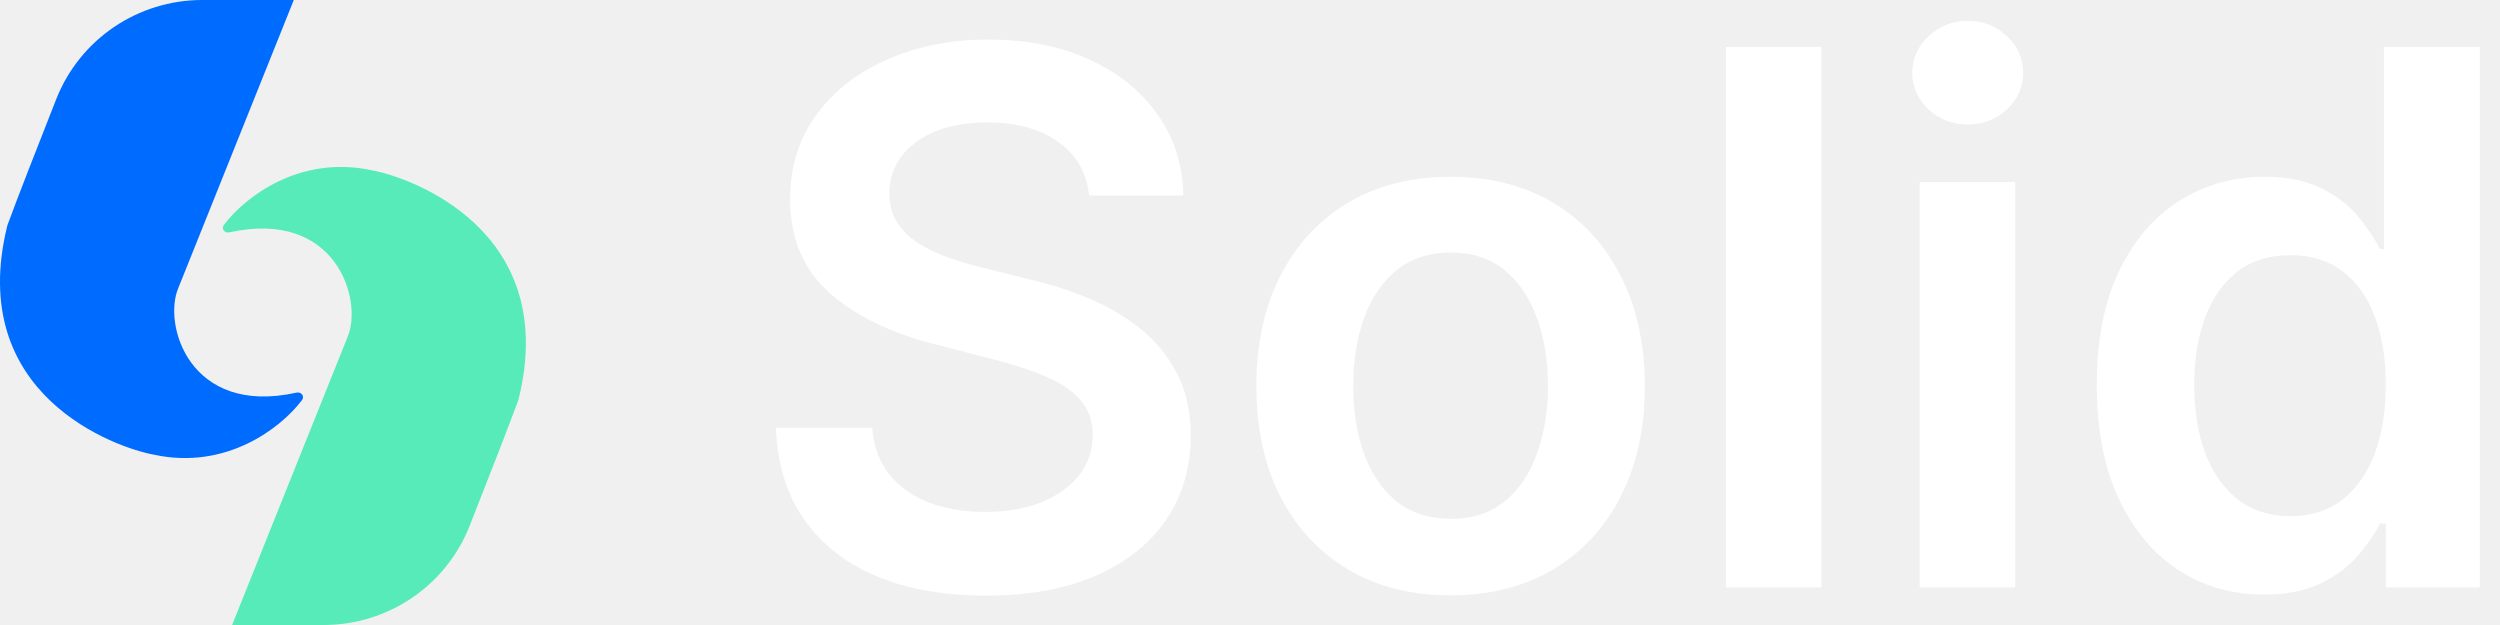
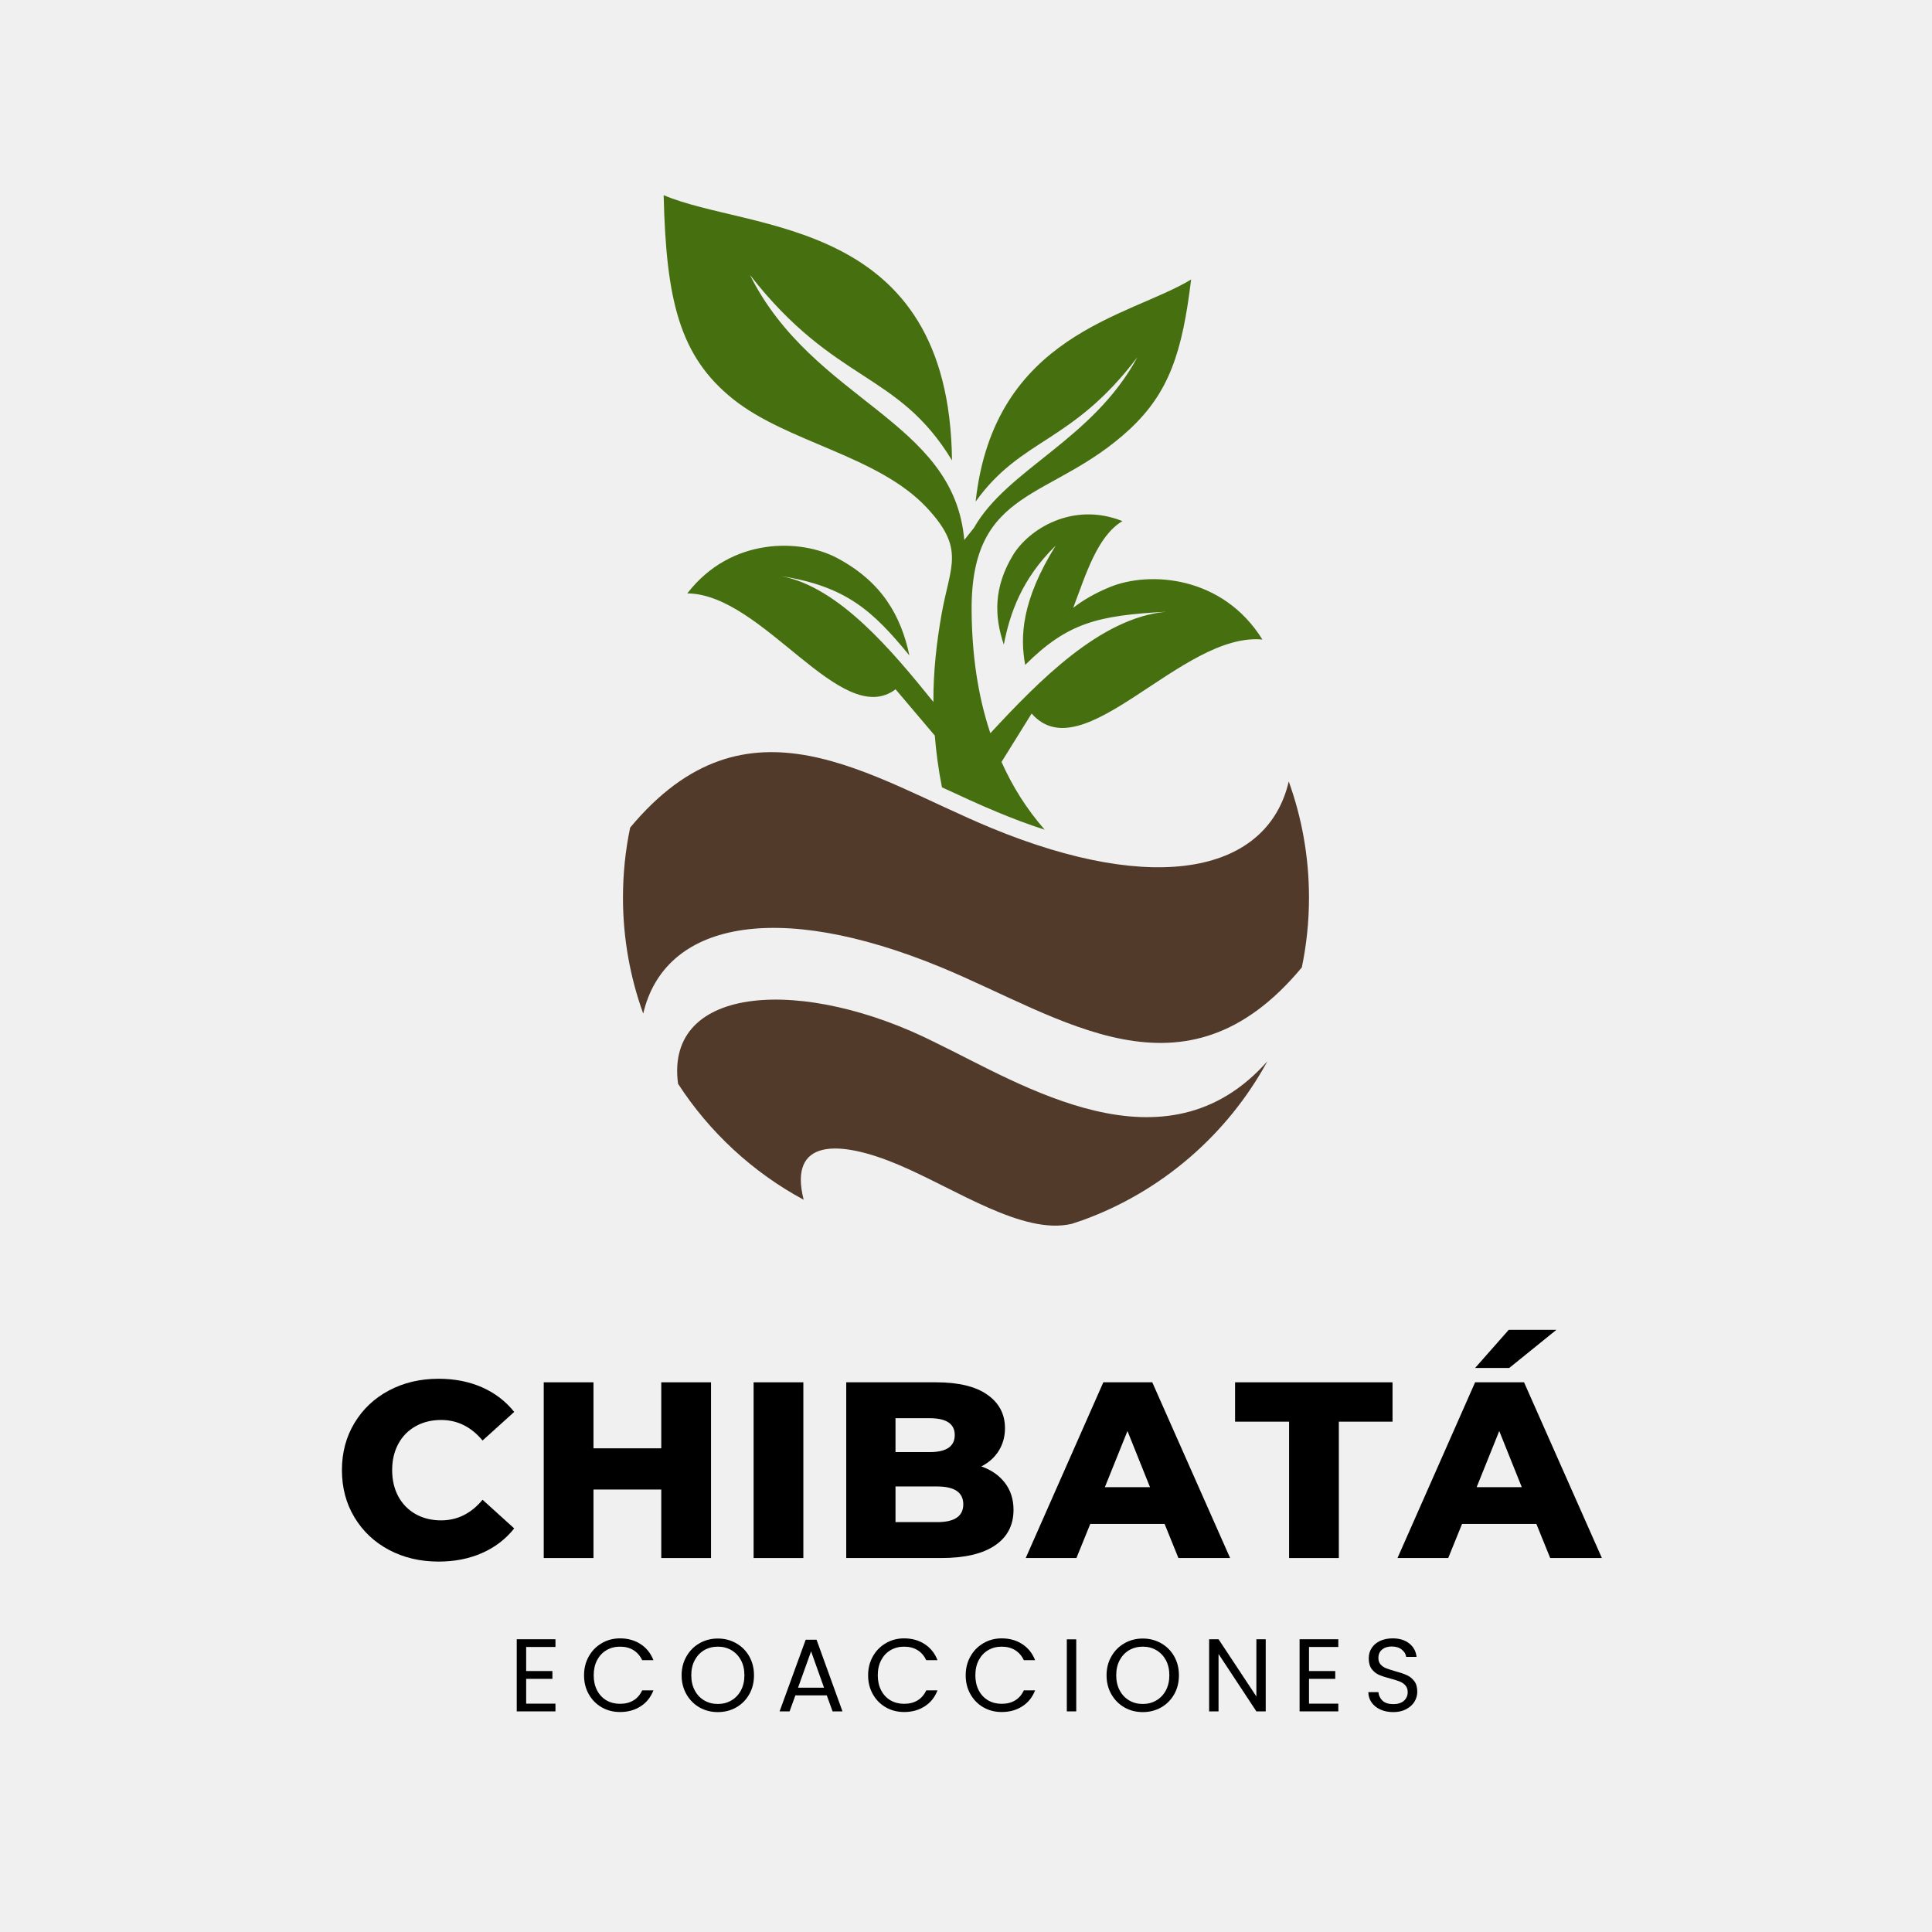
- <svg xmlns="http://www.w3.org/2000/svg" width="120" height="30" viewBox="0 0 120 30" fill="none">
-   <path d="M52.278 9.386C52.16 8.279 51.661 7.418 50.783 6.802C49.913 6.185 48.782 5.877 47.388 5.877C46.409 5.877 45.569 6.025 44.868 6.32C44.167 6.616 43.63 7.017 43.259 7.524C42.887 8.03 42.697 8.609 42.689 9.259C42.689 9.799 42.811 10.268 43.056 10.665C43.309 11.062 43.651 11.4 44.082 11.678C44.513 11.949 44.99 12.177 45.514 12.362C46.037 12.548 46.565 12.704 47.097 12.831L49.529 13.439C50.509 13.667 51.45 13.975 52.354 14.364C53.266 14.752 54.081 15.242 54.799 15.833C55.525 16.424 56.099 17.138 56.521 17.974C56.944 18.81 57.155 19.79 57.155 20.913C57.155 22.433 56.766 23.771 55.989 24.928C55.212 26.077 54.089 26.976 52.62 27.626C51.159 28.268 49.39 28.589 47.312 28.589C45.294 28.589 43.542 28.276 42.055 27.652C40.578 27.027 39.421 26.115 38.585 24.916C37.757 23.716 37.309 22.255 37.242 20.533H41.865C41.933 21.436 42.212 22.188 42.702 22.787C43.191 23.387 43.829 23.835 44.614 24.13C45.408 24.426 46.295 24.573 47.274 24.573C48.296 24.573 49.191 24.422 49.96 24.117C50.737 23.805 51.345 23.374 51.784 22.826C52.223 22.268 52.447 21.618 52.455 20.875C52.447 20.199 52.248 19.642 51.86 19.203C51.471 18.755 50.927 18.384 50.226 18.088C49.533 17.784 48.723 17.514 47.794 17.277L44.842 16.517C42.706 15.968 41.017 15.136 39.775 14.022C38.542 12.899 37.926 11.408 37.926 9.55C37.926 8.022 38.34 6.683 39.167 5.535C40.003 4.386 41.139 3.495 42.575 2.862C44.01 2.22 45.636 1.899 47.452 1.899C49.293 1.899 50.906 2.22 52.291 2.862C53.684 3.495 54.778 4.378 55.571 5.509C56.365 6.633 56.775 7.925 56.8 9.386H52.278Z" fill="white" />
-   <path d="M69.629 28.576C67.728 28.576 66.082 28.158 64.688 27.322C63.295 26.486 62.214 25.317 61.446 23.814C60.686 22.31 60.306 20.554 60.306 18.544C60.306 16.534 60.686 14.773 61.446 13.262C62.214 11.75 63.295 10.576 64.688 9.74C66.082 8.904 67.728 8.486 69.629 8.486C71.529 8.486 73.175 8.904 74.569 9.74C75.962 10.576 77.039 11.75 77.799 13.262C78.567 14.773 78.952 16.534 78.952 18.544C78.952 20.554 78.567 22.31 77.799 23.814C77.039 25.317 75.962 26.486 74.569 27.322C73.175 28.158 71.529 28.576 69.629 28.576ZM69.654 24.903C70.684 24.903 71.546 24.62 72.238 24.054C72.93 23.48 73.446 22.711 73.783 21.749C74.13 20.786 74.303 19.714 74.303 18.531C74.303 17.341 74.13 16.264 73.783 15.301C73.446 14.33 72.93 13.557 72.238 12.983C71.546 12.409 70.684 12.122 69.654 12.122C68.598 12.122 67.72 12.409 67.019 12.983C66.327 13.557 65.807 14.33 65.461 15.301C65.123 16.264 64.954 17.341 64.954 18.531C64.954 19.714 65.123 20.786 65.461 21.749C65.807 22.711 66.327 23.48 67.019 24.054C67.72 24.62 68.598 24.903 69.654 24.903Z" fill="white" />
-   <path d="M87.429 2.254V28.196H82.844V2.254H87.429Z" fill="white" />
-   <path d="M92.144 28.196V8.74H96.73V28.196H92.144ZM94.45 5.978C93.724 5.978 93.099 5.737 92.575 5.256C92.052 4.766 91.79 4.179 91.79 3.495C91.79 2.803 92.052 2.216 92.575 1.735C93.099 1.245 93.724 1 94.45 1C95.184 1 95.809 1.245 96.325 1.735C96.848 2.216 97.11 2.803 97.11 3.495C97.11 4.179 96.848 4.766 96.325 5.256C95.809 5.737 95.184 5.978 94.45 5.978Z" fill="white" />
-   <path d="M108.666 28.538C107.137 28.538 105.769 28.146 104.561 27.36C103.354 26.575 102.4 25.435 101.699 23.94C100.998 22.445 100.647 20.63 100.647 18.493C100.647 16.331 101.002 14.507 101.711 13.021C102.429 11.526 103.396 10.399 104.612 9.639C105.828 8.871 107.183 8.486 108.678 8.486C109.818 8.486 110.756 8.681 111.49 9.069C112.225 9.449 112.808 9.909 113.238 10.45C113.669 10.982 114.003 11.484 114.239 11.957H114.429V2.254H119.027V28.196H114.518V25.131H114.239C114.003 25.604 113.661 26.106 113.213 26.638C112.765 27.162 112.174 27.609 111.44 27.981C110.705 28.352 109.78 28.538 108.666 28.538ZM109.945 24.776C110.916 24.776 111.744 24.514 112.428 23.991C113.112 23.459 113.631 22.72 113.986 21.774C114.34 20.828 114.518 19.726 114.518 18.468C114.518 17.21 114.34 16.116 113.986 15.187C113.639 14.258 113.124 13.536 112.44 13.021C111.765 12.506 110.933 12.248 109.945 12.248C108.923 12.248 108.07 12.514 107.386 13.046C106.702 13.579 106.187 14.313 105.841 15.251C105.494 16.188 105.321 17.26 105.321 18.468C105.321 19.684 105.494 20.769 105.841 21.723C106.195 22.669 106.715 23.417 107.399 23.965C108.091 24.506 108.94 24.776 109.945 24.776Z" fill="white" />
-   <path d="M14.102 0H9.707C6.616 0 3.835 1.881 2.701 4.755C1.758 7.145 0.8 9.599 0.355 10.815C-1.673 18.959 5.567 21.499 7.391 21.825C10.832 22.572 13.475 20.565 14.498 19.201C14.634 19.019 14.459 18.797 14.236 18.846C9.092 19.986 7.801 15.571 8.564 13.812L14.102 0Z" fill="#006BFF" />
-   <path d="M11.14 30L15.535 30C18.626 30 21.407 28.119 22.541 25.245C23.484 22.855 24.442 20.401 24.887 19.185C26.915 11.041 19.675 8.501 17.851 8.175C14.41 7.428 11.767 9.435 10.745 10.799C10.608 10.981 10.783 11.203 11.005 11.154C16.15 10.014 17.441 14.429 16.678 16.188L11.14 30Z" fill="#57EBB9" />
+ <svg xmlns="http://www.w3.org/2000/svg" width="500" zoomAndPan="magnify" viewBox="0 0 375 375" height="500" preserveAspectRatio="xMidYMid meet" version="1.0">
+   <defs>
+     <g />
+     <clipPath id="2f6fd46aba">
+       <path d="M 128 37.773 L 246 37.773 L 246 162 L 128 162 Z M 128 37.773 " clip-rule="nonzero" />
+     </clipPath>
+     <clipPath id="612d0c7017">
+       <path d="M 120.918 145 L 254.418 145 L 254.418 203 L 120.918 203 Z M 120.918 145 " clip-rule="nonzero" />
+     </clipPath>
+   </defs>
+   <g clip-path="url(#2f6fd46aba)">
+     <path fill="#467010" d="M 184.781 89.359 C 184.266 41.953 145.527 45.035 128.816 37.879 C 129.289 58.258 131.898 69.164 142.293 77.465 C 152.793 85.871 170.348 88.406 179.82 98.469 C 187.418 106.551 184.449 109.707 182.758 119.215 C 181.801 124.648 181.145 130.234 181.176 136.254 C 173.211 126.375 162.887 113.965 151.688 111.836 C 164.285 113.82 169.465 118.629 176.516 127.227 C 174.898 119.625 171.266 112.98 162.484 108.312 C 155.547 104.602 141.957 104.09 133.398 115.18 C 148.086 115.254 163.254 141.73 173.832 133.797 L 181.398 142.723 L 181.438 142.723 C 181.695 145.918 182.133 149.297 182.832 152.82 C 186.504 154.512 190.102 156.199 193.59 157.633 C 196.492 158.844 199.574 160.02 202.77 161.043 C 199.246 157.008 196.492 152.598 194.395 147.898 L 200.238 138.496 C 210.227 149.918 229.355 122.633 245.035 124.137 C 237.324 111.723 223.113 110.809 215.477 113.93 C 212.684 115.066 210.301 116.426 208.312 117.973 C 210.738 111.578 212.977 104.055 217.863 101.148 C 208.203 97.293 199.688 102.727 196.637 107.719 C 192.816 114.035 193 119.652 194.836 125.125 C 196.012 119.105 198.285 112.383 204.898 105.918 C 198.215 116.68 197.996 123.66 198.988 129.055 C 207.25 120.867 213.016 119.469 226.379 118.738 C 213.602 119.875 201.629 132.18 192.227 142.312 C 189.73 134.859 188.664 126.855 188.59 118.664 C 188.367 94.242 204.16 97.363 219.293 83.297 C 226.969 76.133 229.5 68.273 231.195 54.25 C 219.258 61.52 192.93 64.824 189.367 97.359 C 198.363 84.84 207.984 86.195 220.762 69.34 C 212.062 85.426 195.535 91.012 189.035 102.465 L 187.164 104.816 C 185.145 81.426 157.898 78.008 145.559 53.363 C 162.121 74.602 174.203 71.953 184.781 89.359 Z M 184.781 89.359 " fill-opacity="1" fill-rule="evenodd" />
+   </g>
+   <g clip-path="url(#612d0c7017)">
+     <path fill="#513a2a" d="M 182.648 187.742 C 206.262 197.512 229.879 215.211 252.68 187.781 C 253.594 183.41 254.074 178.859 254.074 174.23 C 254.074 166.297 252.68 158.695 250.145 151.684 C 246.07 169.199 224.66 174.047 192.34 160.68 C 168.727 150.91 145.117 133.211 122.312 160.641 C 121.395 165.012 120.918 169.566 120.918 174.23 C 120.918 182.125 122.316 189.727 124.848 196.738 C 128.926 179.223 150.332 174.414 182.648 187.742 Z M 182.648 187.742 " fill-opacity="1" fill-rule="evenodd" />
+   </g>
+   <path fill="#513a2a" d="M 246 205.992 C 226.168 228.395 198.297 210.438 181.547 202.355 C 156.211 189.574 129 190.934 131.609 210.359 C 137.703 219.762 146.113 227.547 155.992 232.871 C 152.98 221.012 162.746 221.156 174.391 226.074 C 185.59 230.812 198.594 239.809 208.066 237.535 C 208.77 237.312 209.465 237.055 210.16 236.832 C 225.508 231.262 238.25 220.207 246 205.992 Z M 246 205.992 " fill-opacity="1" fill-rule="evenodd" />
+   <g fill="#000000" fill-opacity="1">
+     <g transform="translate(64.7119, 302.4139)">
+       <g>
+         <path d="M 20.422 0.688 C 16.848 0.688 13.641 -0.066 10.797 -1.578 C 7.953 -3.086 5.719 -5.191 4.094 -7.891 C 2.469 -10.586 1.656 -13.645 1.656 -17.062 C 1.656 -20.469 2.469 -23.52 4.094 -26.219 C 5.719 -28.914 7.953 -31.02 10.797 -32.531 C 13.641 -34.039 16.848 -34.797 20.422 -34.797 C 23.535 -34.797 26.344 -34.242 28.844 -33.141 C 31.352 -32.035 33.438 -30.441 35.094 -28.359 L 28.953 -22.812 C 26.742 -25.469 24.062 -26.797 20.906 -26.797 C 19.051 -26.797 17.398 -26.391 15.953 -25.578 C 14.516 -24.773 13.395 -23.633 12.594 -22.156 C 11.801 -20.676 11.406 -18.977 11.406 -17.062 C 11.406 -15.145 11.801 -13.445 12.594 -11.969 C 13.395 -10.488 14.516 -9.344 15.953 -8.531 C 17.398 -7.719 19.051 -7.312 20.906 -7.312 C 24.062 -7.312 26.742 -8.645 28.953 -11.312 L 35.094 -5.75 C 33.438 -3.664 31.352 -2.07 28.844 -0.969 C 26.344 0.133 23.535 0.688 20.422 0.688 Z M 20.422 0.688 " />
+       </g>
+     </g>
+   </g>
+   <g fill="#000000" fill-opacity="1">
+     <g transform="translate(102.133, 302.4139)">
+       <g>
+         <path d="M 35.875 -34.109 L 35.875 0 L 26.219 0 L 26.219 -13.297 L 13.062 -13.297 L 13.062 0 L 3.406 0 L 3.406 -34.109 L 13.062 -34.109 L 13.062 -21.297 L 26.219 -21.297 L 26.219 -34.109 Z M 35.875 -34.109 " />
+       </g>
+     </g>
+   </g>
+   <g fill="#000000" fill-opacity="1">
+     <g transform="translate(142.8675, 302.4139)">
+       <g>
+         <path d="M 3.406 -34.109 L 13.062 -34.109 L 13.062 0 L 3.406 0 Z M 3.406 -34.109 " />
+       </g>
+     </g>
+   </g>
+   <g fill="#000000" fill-opacity="1">
+     <g transform="translate(160.8475, 302.4139)">
+       <g>
+         <path d="M 29.625 -17.781 C 31.57 -17.102 33.098 -16.039 34.203 -14.594 C 35.316 -13.145 35.875 -11.398 35.875 -9.359 C 35.875 -6.367 34.672 -4.062 32.266 -2.438 C 29.859 -0.812 26.379 0 21.828 0 L 3.406 0 L 3.406 -34.109 L 20.859 -34.109 C 25.211 -34.109 28.523 -33.305 30.797 -31.703 C 33.078 -30.098 34.219 -27.93 34.219 -25.203 C 34.219 -23.578 33.816 -22.117 33.016 -20.828 C 32.223 -19.547 31.094 -18.531 29.625 -17.781 Z M 12.969 -27.141 L 12.969 -20.562 L 19.594 -20.562 C 22.844 -20.562 24.469 -21.664 24.469 -23.875 C 24.469 -26.051 22.844 -27.141 19.594 -27.141 Z M 21.047 -6.969 C 24.43 -6.969 26.125 -8.117 26.125 -10.422 C 26.125 -12.734 24.43 -13.891 21.047 -13.891 L 12.969 -13.891 L 12.969 -6.969 Z M 21.047 -6.969 " />
+       </g>
+     </g>
+   </g>
+   <g fill="#000000" fill-opacity="1">
+     <g transform="translate(199.7791, 302.4139)">
+       <g>
+         <path d="M 26.266 -6.625 L 11.844 -6.625 L 9.156 0 L -0.688 0 L 14.375 -34.109 L 23.875 -34.109 L 38.984 0 L 28.953 0 Z M 23.438 -13.75 L 19.062 -24.656 L 14.672 -13.75 Z M 23.438 -13.75 " />
+       </g>
+     </g>
+   </g>
+   <g fill="#000000" fill-opacity="1">
+     <g transform="translate(239.539, 302.4139)">
+       <g>
+         <path d="M 10.672 -26.469 L 0.188 -26.469 L 0.188 -34.109 L 30.75 -34.109 L 30.75 -26.469 L 20.328 -26.469 L 20.328 0 L 10.672 0 Z M 10.672 -26.469 " />
+       </g>
+     </g>
+   </g>
+   <g fill="#000000" fill-opacity="1">
+     <g transform="translate(271.9415, 302.4139)">
+       <g>
+         <path d="M 26.266 -6.625 L 11.844 -6.625 L 9.156 0 L -0.688 0 L 14.375 -34.109 L 23.875 -34.109 L 38.984 0 L 28.953 0 Z M 23.438 -13.75 L 19.062 -24.656 L 14.672 -13.75 Z M 20.906 -44.297 L 30.156 -44.297 L 21 -36.891 L 14.375 -36.891 Z M 20.906 -44.297 " />
+       </g>
+     </g>
+   </g>
+   <g fill="#000000" fill-opacity="1">
+     <g transform="translate(98.75233, 332.1771)">
+       <g>
+         <path d="M 3.375 -12.5 L 3.375 -7.828 L 8.469 -7.828 L 8.469 -6.312 L 3.375 -6.312 L 3.375 -1.5 L 9.062 -1.5 L 9.062 0 L 1.547 0 L 1.547 -14 L 9.062 -14 L 9.062 -12.5 Z M 3.375 -12.5 " />
+       </g>
+     </g>
+   </g>
+   <g fill="#000000" fill-opacity="1">
+     <g transform="translate(112.5027, 332.1771)">
+       <g>
+         <path d="M 0.859 -7 C 0.859 -8.363 1.164 -9.586 1.781 -10.672 C 2.395 -11.766 3.234 -12.617 4.297 -13.234 C 5.359 -13.859 6.539 -14.172 7.844 -14.172 C 9.363 -14.172 10.691 -13.801 11.828 -13.062 C 12.973 -12.32 13.805 -11.281 14.328 -9.938 L 12.141 -9.938 C 11.754 -10.77 11.195 -11.414 10.469 -11.875 C 9.738 -12.332 8.863 -12.562 7.844 -12.562 C 6.863 -12.562 5.984 -12.332 5.203 -11.875 C 4.43 -11.414 3.828 -10.77 3.391 -9.938 C 2.953 -9.102 2.734 -8.125 2.734 -7 C 2.734 -5.895 2.953 -4.922 3.391 -4.078 C 3.828 -3.242 4.43 -2.598 5.203 -2.141 C 5.984 -1.691 6.863 -1.469 7.844 -1.469 C 8.863 -1.469 9.738 -1.691 10.469 -2.141 C 11.195 -2.586 11.754 -3.234 12.141 -4.078 L 14.328 -4.078 C 13.805 -2.734 12.973 -1.695 11.828 -0.969 C 10.691 -0.238 9.363 0.125 7.844 0.125 C 6.539 0.125 5.359 -0.176 4.297 -0.781 C 3.234 -1.395 2.395 -2.242 1.781 -3.328 C 1.164 -4.41 0.859 -5.633 0.859 -7 Z M 0.859 -7 " />
+       </g>
+     </g>
+   </g>
+   <g fill="#000000" fill-opacity="1">
+     <g transform="translate(131.4434, 332.1771)">
+       <g>
+         <path d="M 7.891 0.141 C 6.586 0.141 5.398 -0.16 4.328 -0.766 C 3.266 -1.379 2.422 -2.227 1.797 -3.312 C 1.172 -4.406 0.859 -5.633 0.859 -7 C 0.859 -8.363 1.172 -9.586 1.797 -10.672 C 2.422 -11.766 3.266 -12.613 4.328 -13.219 C 5.398 -13.832 6.586 -14.141 7.891 -14.141 C 9.191 -14.141 10.379 -13.832 11.453 -13.219 C 12.523 -12.613 13.367 -11.77 13.984 -10.688 C 14.598 -9.602 14.906 -8.375 14.906 -7 C 14.906 -5.625 14.598 -4.395 13.984 -3.312 C 13.367 -2.227 12.523 -1.379 11.453 -0.766 C 10.379 -0.16 9.191 0.141 7.891 0.141 Z M 7.891 -1.438 C 8.859 -1.438 9.734 -1.664 10.516 -2.125 C 11.305 -2.582 11.926 -3.234 12.375 -4.078 C 12.82 -4.922 13.047 -5.895 13.047 -7 C 13.047 -8.125 12.82 -9.102 12.375 -9.938 C 11.926 -10.77 11.312 -11.414 10.531 -11.875 C 9.758 -12.332 8.879 -12.562 7.891 -12.562 C 6.898 -12.562 6.016 -12.332 5.234 -11.875 C 4.461 -11.414 3.852 -10.77 3.406 -9.938 C 2.957 -9.102 2.734 -8.125 2.734 -7 C 2.734 -5.895 2.957 -4.922 3.406 -4.078 C 3.852 -3.234 4.469 -2.582 5.25 -2.125 C 6.031 -1.664 6.91 -1.438 7.891 -1.438 Z M 7.891 -1.438 " />
+       </g>
+     </g>
+   </g>
+   <g fill="#000000" fill-opacity="1">
+     <g transform="translate(150.6646, 332.1771)">
+       <g>
+         <path d="M 9.812 -3.109 L 3.719 -3.109 L 2.594 0 L 0.656 0 L 5.719 -13.906 L 7.828 -13.906 L 12.859 0 L 10.938 0 Z M 9.281 -4.594 L 6.766 -11.656 L 4.234 -4.594 Z M 9.281 -4.594 " />
+       </g>
+     </g>
+   </g>
+   <g fill="#000000" fill-opacity="1">
+     <g transform="translate(167.6414, 332.1771)">
+       <g>
+         <path d="M 0.859 -7 C 0.859 -8.363 1.164 -9.586 1.781 -10.672 C 2.395 -11.766 3.234 -12.617 4.297 -13.234 C 5.359 -13.859 6.539 -14.172 7.844 -14.172 C 9.363 -14.172 10.691 -13.801 11.828 -13.062 C 12.973 -12.32 13.805 -11.281 14.328 -9.938 L 12.141 -9.938 C 11.754 -10.77 11.195 -11.414 10.469 -11.875 C 9.738 -12.332 8.863 -12.562 7.844 -12.562 C 6.863 -12.562 5.984 -12.332 5.203 -11.875 C 4.43 -11.414 3.828 -10.77 3.391 -9.938 C 2.953 -9.102 2.734 -8.125 2.734 -7 C 2.734 -5.895 2.953 -4.922 3.391 -4.078 C 3.828 -3.242 4.43 -2.598 5.203 -2.141 C 5.984 -1.691 6.863 -1.469 7.844 -1.469 C 8.863 -1.469 9.738 -1.691 10.469 -2.141 C 11.195 -2.586 11.754 -3.234 12.141 -4.078 L 14.328 -4.078 C 13.805 -2.734 12.973 -1.695 11.828 -0.969 C 10.691 -0.238 9.363 0.125 7.844 0.125 C 6.539 0.125 5.359 -0.176 4.297 -0.781 C 3.234 -1.395 2.395 -2.242 1.781 -3.328 C 1.164 -4.41 0.859 -5.633 0.859 -7 Z M 0.859 -7 " />
+       </g>
+     </g>
+   </g>
+   <g fill="#000000" fill-opacity="1">
+     <g transform="translate(186.5821, 332.1771)">
+       <g>
+         <path d="M 0.859 -7 C 0.859 -8.363 1.164 -9.586 1.781 -10.672 C 2.395 -11.766 3.234 -12.617 4.297 -13.234 C 5.359 -13.859 6.539 -14.172 7.844 -14.172 C 9.363 -14.172 10.691 -13.801 11.828 -13.062 C 12.973 -12.32 13.805 -11.281 14.328 -9.938 L 12.141 -9.938 C 11.754 -10.77 11.195 -11.414 10.469 -11.875 C 9.738 -12.332 8.863 -12.562 7.844 -12.562 C 6.863 -12.562 5.984 -12.332 5.203 -11.875 C 4.43 -11.414 3.828 -10.77 3.391 -9.938 C 2.953 -9.102 2.734 -8.125 2.734 -7 C 2.734 -5.895 2.953 -4.922 3.391 -4.078 C 3.828 -3.242 4.43 -2.598 5.203 -2.141 C 5.984 -1.691 6.863 -1.469 7.844 -1.469 C 8.863 -1.469 9.738 -1.691 10.469 -2.141 C 11.195 -2.586 11.754 -3.234 12.141 -4.078 L 14.328 -4.078 C 13.805 -2.734 12.973 -1.695 11.828 -0.969 C 10.691 -0.238 9.363 0.125 7.844 0.125 C 6.539 0.125 5.359 -0.176 4.297 -0.781 C 3.234 -1.395 2.395 -2.242 1.781 -3.328 C 1.164 -4.41 0.859 -5.633 0.859 -7 Z M 0.859 -7 " />
+       </g>
+     </g>
+   </g>
+   <g fill="#000000" fill-opacity="1">
+     <g transform="translate(205.5228, 332.1771)">
+       <g>
+         <path d="M 3.375 -13.984 L 3.375 0 L 1.547 0 L 1.547 -13.984 Z M 3.375 -13.984 " />
+       </g>
+     </g>
+   </g>
+   <g fill="#000000" fill-opacity="1">
+     <g transform="translate(213.9226, 332.1771)">
+       <g>
+         <path d="M 7.891 0.141 C 6.586 0.141 5.398 -0.16 4.328 -0.766 C 3.266 -1.379 2.422 -2.227 1.797 -3.312 C 1.172 -4.406 0.859 -5.633 0.859 -7 C 0.859 -8.363 1.172 -9.586 1.797 -10.672 C 2.422 -11.766 3.266 -12.613 4.328 -13.219 C 5.398 -13.832 6.586 -14.141 7.891 -14.141 C 9.191 -14.141 10.379 -13.832 11.453 -13.219 C 12.523 -12.613 13.367 -11.77 13.984 -10.688 C 14.598 -9.602 14.906 -8.375 14.906 -7 C 14.906 -5.625 14.598 -4.395 13.984 -3.312 C 13.367 -2.227 12.523 -1.379 11.453 -0.766 C 10.379 -0.16 9.191 0.141 7.891 0.141 Z M 7.891 -1.438 C 8.859 -1.438 9.734 -1.664 10.516 -2.125 C 11.305 -2.582 11.926 -3.234 12.375 -4.078 C 12.82 -4.922 13.047 -5.895 13.047 -7 C 13.047 -8.125 12.82 -9.102 12.375 -9.938 C 11.926 -10.77 11.312 -11.414 10.531 -11.875 C 9.758 -12.332 8.879 -12.562 7.891 -12.562 C 6.898 -12.562 6.016 -12.332 5.234 -11.875 C 4.461 -11.414 3.852 -10.77 3.406 -9.938 C 2.957 -9.102 2.734 -8.125 2.734 -7 C 2.734 -5.895 2.957 -4.922 3.406 -4.078 C 3.852 -3.234 4.469 -2.582 5.25 -2.125 C 6.031 -1.664 6.91 -1.438 7.891 -1.438 Z M 7.891 -1.438 " />
+       </g>
+     </g>
+   </g>
+   <g fill="#000000" fill-opacity="1">
+     <g transform="translate(233.1438, 332.1771)">
+       <g>
+         <path d="M 12.531 0 L 10.719 0 L 3.375 -11.141 L 3.375 0 L 1.547 0 L 1.547 -14 L 3.375 -14 L 10.719 -2.891 L 10.719 -14 L 12.531 -14 Z M 12.531 0 " />
+       </g>
+     </g>
+   </g>
+   <g fill="#000000" fill-opacity="1">
+     <g transform="translate(250.7018, 332.1771)">
+       <g>
+         <path d="M 3.375 -12.5 L 3.375 -7.828 L 8.469 -7.828 L 8.469 -6.312 L 3.375 -6.312 L 3.375 -1.5 L 9.062 -1.5 L 9.062 0 L 1.547 0 L 1.547 -14 L 9.062 -14 L 9.062 -12.5 Z M 3.375 -12.5 " />
+       </g>
+     </g>
+   </g>
+   <g fill="#000000" fill-opacity="1">
+     <g transform="translate(264.4522, 332.1771)">
+       <g>
+         <path d="M 5.984 0.141 C 5.055 0.141 4.227 -0.02 3.5 -0.344 C 2.77 -0.676 2.195 -1.133 1.781 -1.719 C 1.363 -2.301 1.148 -2.973 1.141 -3.734 L 3.094 -3.734 C 3.156 -3.078 3.422 -2.523 3.891 -2.078 C 4.367 -1.629 5.066 -1.406 5.984 -1.406 C 6.848 -1.406 7.531 -1.617 8.031 -2.047 C 8.531 -2.484 8.781 -3.047 8.781 -3.734 C 8.781 -4.266 8.633 -4.695 8.344 -5.031 C 8.051 -5.363 7.68 -5.617 7.234 -5.797 C 6.797 -5.973 6.203 -6.16 5.453 -6.359 C 4.535 -6.598 3.797 -6.836 3.234 -7.078 C 2.68 -7.316 2.207 -7.691 1.812 -8.203 C 1.414 -8.723 1.219 -9.422 1.219 -10.297 C 1.219 -11.055 1.41 -11.727 1.797 -12.312 C 2.191 -12.906 2.738 -13.363 3.438 -13.688 C 4.145 -14.008 4.953 -14.172 5.859 -14.172 C 7.172 -14.172 8.242 -13.844 9.078 -13.188 C 9.91 -12.531 10.383 -11.66 10.5 -10.578 L 8.484 -10.578 C 8.422 -11.109 8.141 -11.578 7.641 -11.984 C 7.148 -12.391 6.492 -12.594 5.672 -12.594 C 4.91 -12.594 4.289 -12.395 3.812 -12 C 3.332 -11.613 3.094 -11.066 3.094 -10.359 C 3.094 -9.848 3.234 -9.43 3.516 -9.109 C 3.805 -8.785 4.16 -8.539 4.578 -8.375 C 5.004 -8.207 5.598 -8.016 6.359 -7.797 C 7.285 -7.547 8.023 -7.297 8.578 -7.047 C 9.141 -6.805 9.625 -6.426 10.031 -5.906 C 10.438 -5.395 10.641 -4.695 10.641 -3.812 C 10.641 -3.125 10.457 -2.477 10.094 -1.875 C 9.727 -1.281 9.191 -0.797 8.484 -0.422 C 7.773 -0.047 6.941 0.141 5.984 0.141 Z M 5.984 0.141 " />
+       </g>
+     </g>
+   </g>
</svg>
